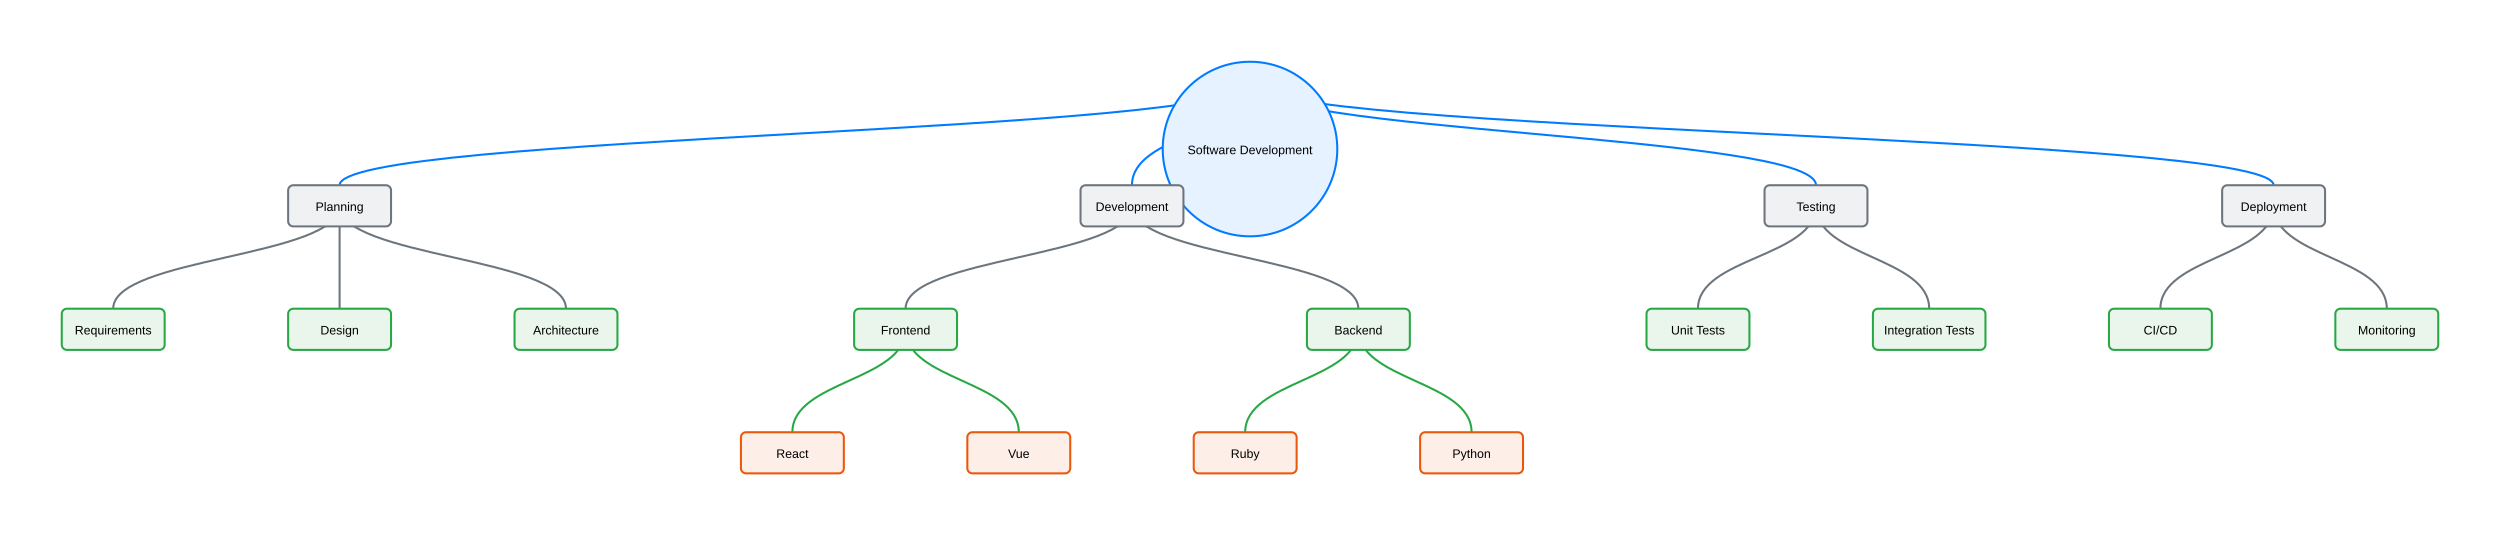
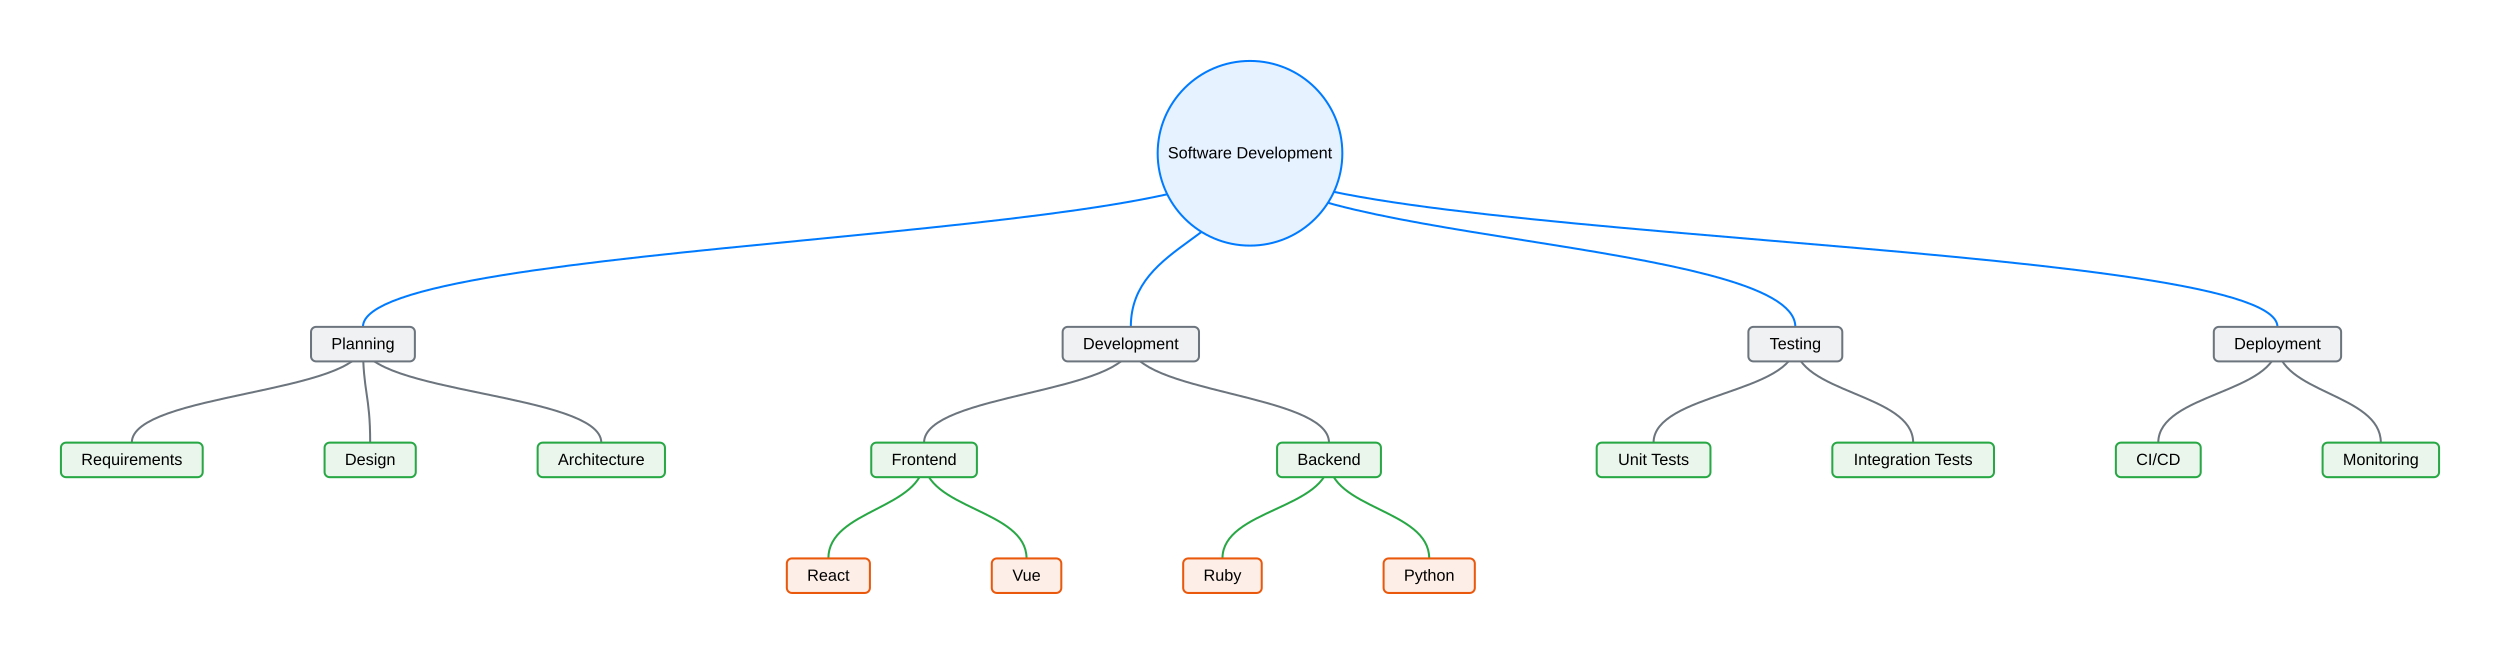
- <svg xmlns="http://www.w3.org/2000/svg" width="2429.376" height="520.0" viewBox="0 0 2429.376 520.0" version="1.2" baseProfile="tiny">
-   <path fill="none" stroke="#007bff" stroke-width="2" d="M 1214.688 80.0 C 1214.688 130.0, 330.0 130.0, 330.0 180.0" />
-   <path fill="none" stroke="#6c757d" stroke-width="2" d="M 330.0 200.0 C 330.0 250.0, 110.0 250.0, 110.0 300.0" />
-   <path fill="none" stroke="#6c757d" stroke-width="2" d="M 330.0 200.0 C 330.0 250.0, 330.0 250.0, 330.0 300.0" />
-   <path fill="none" stroke="#6c757d" stroke-width="2" d="M 330.0 200.0 C 330.0 250.0, 550.0 250.0, 550.0 300.0" />
-   <path fill="none" stroke="#007bff" stroke-width="2" d="M 1214.688 80.0 C 1214.688 130.0, 1100.0 130.0, 1100.0 180.0" />
-   <path fill="none" stroke="#6c757d" stroke-width="2" d="M 1100.0 200.0 C 1100.0 250.0, 880.0 250.0, 880.0 300.0" />
-   <path fill="none" stroke="#28a745" stroke-width="2" d="M 880.0 320.0 C 880.0 370.0, 770.0 370.0, 770.0 420.0" />
-   <path fill="none" stroke="#28a745" stroke-width="2" d="M 880.0 320.0 C 880.0 370.0, 990.0 370.0, 990.0 420.0" />
-   <path fill="none" stroke="#6c757d" stroke-width="2" d="M 1100.0 200.0 C 1100.0 250.0, 1320.0 250.0, 1320.0 300.0" />
-   <path fill="none" stroke="#28a745" stroke-width="2" d="M 1320.0 320.0 C 1320.0 370.0, 1210.0 370.0, 1210.0 420.0" />
-   <path fill="none" stroke="#28a745" stroke-width="2" d="M 1320.0 320.0 C 1320.0 370.0, 1430.0 370.0, 1430.0 420.0" />
-   <path fill="none" stroke="#007bff" stroke-width="2" d="M 1214.688 80.0 C 1214.688 130.0, 1764.688 130.0, 1764.688 180.0" />
-   <path fill="none" stroke="#6c757d" stroke-width="2" d="M 1764.688 200.0 C 1764.688 250.0, 1650.0 250.0, 1650.0 300.0" />
-   <path fill="none" stroke="#6c757d" stroke-width="2" d="M 1764.688 200.0 C 1764.688 250.0, 1874.688 250.0, 1874.688 300.0" />
-   <path fill="none" stroke="#007bff" stroke-width="2" d="M 1214.688 80.0 C 1214.688 130.0, 2209.376 130.0, 2209.376 180.0" />
-   <path fill="none" stroke="#6c757d" stroke-width="2" d="M 2209.376 200.0 C 2209.376 250.0, 2099.376 250.0, 2099.376 300.0" />
-   <path fill="none" stroke="#6c757d" stroke-width="2" d="M 2209.376 200.0 C 2209.376 250.0, 2319.376 250.0, 2319.376 300.0" />
-   <circle fill="#e6f2ff" stroke="#007bff" stroke-width="2" cx="1214.688" cy="144.828" r="84.828" />
-   <text fill="#000000" x="1214.688" y="149.828" text-anchor="middle" font-family="Arial, Helvetica, sans-serif" font-size="12">Software Development</text>
-   <rect fill="#f0f1f2" stroke="#6c757d" stroke-width="2" x="280.0" y="180.0" width="100.0" height="40.0" rx="5.0" ry="5.0" />
-   <text fill="#000000" x="330.0" y="205.0" text-anchor="middle" font-family="Arial, Helvetica, sans-serif" font-size="12">Planning</text>
-   <rect fill="#eaf6ec" stroke="#28a745" stroke-width="2" x="60.0" y="300.0" width="100.0" height="40.0" rx="5.0" ry="5.0" />
-   <text fill="#000000" x="110.0" y="325.0" text-anchor="middle" font-family="Arial, Helvetica, sans-serif" font-size="12">Requirements</text>
-   <rect fill="#eaf6ec" stroke="#28a745" stroke-width="2" x="280.0" y="300.0" width="100.0" height="40.0" rx="5.0" ry="5.0" />
-   <text fill="#000000" x="330.0" y="325.0" text-anchor="middle" font-family="Arial, Helvetica, sans-serif" font-size="12">Design</text>
-   <rect fill="#eaf6ec" stroke="#28a745" stroke-width="2" x="500.0" y="300.0" width="100.0" height="40.0" rx="5.0" ry="5.0" />
-   <text fill="#000000" x="550.0" y="325.0" text-anchor="middle" font-family="Arial, Helvetica, sans-serif" font-size="12">Architecture</text>
-   <rect fill="#f0f1f2" stroke="#6c757d" stroke-width="2" x="1050.0" y="180.0" width="100.0" height="40.0" rx="5.0" ry="5.0" />
-   <text fill="#000000" x="1100.0" y="205.0" text-anchor="middle" font-family="Arial, Helvetica, sans-serif" font-size="12">Development</text>
-   <rect fill="#eaf6ec" stroke="#28a745" stroke-width="2" x="830.0" y="300.0" width="100.0" height="40.0" rx="5.0" ry="5.0" />
-   <text fill="#000000" x="880.0" y="325.0" text-anchor="middle" font-family="Arial, Helvetica, sans-serif" font-size="12">Frontend</text>
-   <rect fill="#fdeee7" stroke="#ea580c" stroke-width="2" x="720.0" y="420.0" width="100.0" height="40.0" rx="5.0" ry="5.0" />
-   <text fill="#000000" x="770.0" y="445.0" text-anchor="middle" font-family="Arial, Helvetica, sans-serif" font-size="12">React</text>
-   <rect fill="#fdeee7" stroke="#ea580c" stroke-width="2" x="940.0" y="420.0" width="100.0" height="40.0" rx="5.0" ry="5.0" />
-   <text fill="#000000" x="990.0" y="445.0" text-anchor="middle" font-family="Arial, Helvetica, sans-serif" font-size="12">Vue</text>
-   <rect fill="#eaf6ec" stroke="#28a745" stroke-width="2" x="1270.0" y="300.0" width="100.0" height="40.0" rx="5.0" ry="5.0" />
-   <text fill="#000000" x="1320.0" y="325.0" text-anchor="middle" font-family="Arial, Helvetica, sans-serif" font-size="12">Backend</text>
-   <rect fill="#fdeee7" stroke="#ea580c" stroke-width="2" x="1160.0" y="420.0" width="100.0" height="40.0" rx="5.0" ry="5.0" />
-   <text fill="#000000" x="1210.0" y="445.0" text-anchor="middle" font-family="Arial, Helvetica, sans-serif" font-size="12">Ruby</text>
-   <rect fill="#fdeee7" stroke="#ea580c" stroke-width="2" x="1380.0" y="420.0" width="100.0" height="40.0" rx="5.0" ry="5.0" />
-   <text fill="#000000" x="1430.0" y="445.0" text-anchor="middle" font-family="Arial, Helvetica, sans-serif" font-size="12">Python</text>
-   <rect fill="#f0f1f2" stroke="#6c757d" stroke-width="2" x="1714.688" y="180.0" width="100.0" height="40.0" rx="5.0" ry="5.0" />
-   <text fill="#000000" x="1764.688" y="205.0" text-anchor="middle" font-family="Arial, Helvetica, sans-serif" font-size="12">Testing</text>
-   <rect fill="#eaf6ec" stroke="#28a745" stroke-width="2" x="1600.0" y="300.0" width="100.0" height="40.0" rx="5.0" ry="5.0" />
-   <text fill="#000000" x="1650.0" y="325.0" text-anchor="middle" font-family="Arial, Helvetica, sans-serif" font-size="12">Unit Tests</text>
-   <rect fill="#eaf6ec" stroke="#28a745" stroke-width="2" x="1820.0" y="300.0" width="109.376" height="40.0" rx="5.0" ry="5.0" />
-   <text fill="#000000" x="1874.688" y="325.0" text-anchor="middle" font-family="Arial, Helvetica, sans-serif" font-size="12">Integration Tests</text>
-   <rect fill="#f0f1f2" stroke="#6c757d" stroke-width="2" x="2159.376" y="180.0" width="100.0" height="40.0" rx="5.0" ry="5.0" />
-   <text fill="#000000" x="2209.376" y="205.0" text-anchor="middle" font-family="Arial, Helvetica, sans-serif" font-size="12">Deployment</text>
-   <rect fill="#eaf6ec" stroke="#28a745" stroke-width="2" x="2049.376" y="300.0" width="100.0" height="40.0" rx="5.0" ry="5.0" />
-   <text fill="#000000" x="2099.376" y="325.0" text-anchor="middle" font-family="Arial, Helvetica, sans-serif" font-size="12">CI/CD</text>
-   <rect fill="#eaf6ec" stroke="#28a745" stroke-width="2" x="2269.376" y="300.0" width="100.0" height="40.0" rx="5.0" ry="5.0" />
-   <text fill="#000000" x="2319.376" y="325.0" text-anchor="middle" font-family="Arial, Helvetica, sans-serif" font-size="12">Monitoring</text>
+ <svg xmlns="http://www.w3.org/2000/svg" width="2461.568" height="643.84" viewBox="0 0 2461.568 643.84" version="1.2" baseProfile="tiny">
+   <path fill="none" stroke="#007bff" stroke-width="2" d="M 1230.784 150.92 C 1230.784 236.38, 357.368 236.38, 357.368 321.84" />
+   <path fill="none" stroke="#6c757d" stroke-width="2" d="M 357.368 338.84 C 357.368 387.34, 129.792 387.34, 129.792 435.84" />
+   <path fill="none" stroke="#6c757d" stroke-width="2" d="M 357.368 338.84 C 357.368 387.34, 364.48 387.34, 364.48 435.84" />
+   <path fill="none" stroke="#6c757d" stroke-width="2" d="M 357.368 338.84 C 357.368 387.34, 592.056 387.34, 592.056 435.84" />
+   <path fill="none" stroke="#007bff" stroke-width="2" d="M 1230.784 150.92 C 1230.784 236.38, 1113.44 236.38, 1113.44 321.84" />
+   <path fill="none" stroke="#6c757d" stroke-width="2" d="M 1113.44 338.84 C 1113.44 387.34, 909.864 387.34, 909.864 435.84" />
+   <path fill="none" stroke="#28a745" stroke-width="2" d="M 909.864 452.84 C 909.864 501.34, 815.632 501.34, 815.632 549.84" />
+   <path fill="none" stroke="#28a745" stroke-width="2" d="M 909.864 452.84 C 909.864 501.34, 1010.76 501.34, 1010.76 549.84" />
+   <path fill="none" stroke="#6c757d" stroke-width="2" d="M 1113.44 338.84 C 1113.44 387.34, 1308.568 387.34, 1308.568 435.84" />
+   <path fill="none" stroke="#28a745" stroke-width="2" d="M 1308.568 452.84 C 1308.568 501.34, 1203.664 501.34, 1203.664 549.84" />
+   <path fill="none" stroke="#28a745" stroke-width="2" d="M 1308.568 452.84 C 1308.568 501.34, 1407.24 501.34, 1407.24 549.84" />
+   <path fill="none" stroke="#007bff" stroke-width="2" d="M 1230.784 150.92 C 1230.784 236.38, 1767.736 236.38, 1767.736 321.84" />
+   <path fill="none" stroke="#6c757d" stroke-width="2" d="M 1767.736 338.84 C 1767.736 387.34, 1628.152 387.34, 1628.152 435.84" />
+   <path fill="none" stroke="#6c757d" stroke-width="2" d="M 1767.736 338.84 C 1767.736 387.34, 1883.744 387.34, 1883.744 435.84" />
+   <path fill="none" stroke="#007bff" stroke-width="2" d="M 1230.784 150.92 C 1230.784 236.38, 2242.448 236.38, 2242.448 321.84" />
+   <path fill="none" stroke="#6c757d" stroke-width="2" d="M 2242.448 338.84 C 2242.448 387.34, 2125.104 387.34, 2125.104 435.84" />
+   <path fill="none" stroke="#6c757d" stroke-width="2" d="M 2242.448 338.84 C 2242.448 387.34, 2344.224 387.34, 2344.224 435.84" />
+   <g class="node mindmap-node">
+     <circle fill="#e6f2ff" stroke="#007bff" stroke-width="2" cx="1230.784" cy="150.92" r="90.92" />
+     <text fill="#000000" x="1230.784" y="155.92" text-anchor="middle" font-family="Arial, Helvetica, sans-serif" font-size="16.0">Software Development</text>
+   </g>
+   <g class="node mindmap-node">
+     <rect fill="#f0f1f2" stroke="#6c757d" stroke-width="2" x="306.24" y="321.84" width="102.256" height="34.0" rx="5.0" ry="5.0" />
+     <text fill="#000000" x="357.368" y="343.84" text-anchor="middle" font-family="Arial, Helvetica, sans-serif" font-size="16.0">Planning</text>
+   </g>
+   <g class="node mindmap-node">
+     <rect fill="#eaf6ec" stroke="#28a745" stroke-width="2" x="60.0" y="435.84" width="139.584" height="34.0" rx="5.0" ry="5.0" />
+     <text fill="#000000" x="129.792" y="457.84" text-anchor="middle" font-family="Arial, Helvetica, sans-serif" font-size="16.0">Requirements</text>
+   </g>
+   <g class="node mindmap-node">
+     <rect fill="#eaf6ec" stroke="#28a745" stroke-width="2" x="319.584" y="435.84" width="89.792" height="34.0" rx="5.0" ry="5.0" />
+     <text fill="#000000" x="364.48" y="457.84" text-anchor="middle" font-family="Arial, Helvetica, sans-serif" font-size="16.0">Design</text>
+   </g>
+   <g class="node mindmap-node">
+     <rect fill="#eaf6ec" stroke="#28a745" stroke-width="2" x="529.376" y="435.84" width="125.36" height="34.0" rx="5.0" ry="5.0" />
+     <text fill="#000000" x="592.056" y="457.84" text-anchor="middle" font-family="Arial, Helvetica, sans-serif" font-size="16.0">Architecture</text>
+   </g>
+   <g class="node mindmap-node">
+     <rect fill="#f0f1f2" stroke="#6c757d" stroke-width="2" x="1046.312" y="321.84" width="134.256" height="34.0" rx="5.0" ry="5.0" />
+     <text fill="#000000" x="1113.44" y="343.84" text-anchor="middle" font-family="Arial, Helvetica, sans-serif" font-size="16.0">Development</text>
+   </g>
+   <g class="node mindmap-node">
+     <rect fill="#eaf6ec" stroke="#28a745" stroke-width="2" x="857.848" y="435.84" width="104.032" height="34.0" rx="5.0" ry="5.0" />
+     <text fill="#000000" x="909.864" y="457.84" text-anchor="middle" font-family="Arial, Helvetica, sans-serif" font-size="16.0">Frontend</text>
+   </g>
+   <g class="node mindmap-node">
+     <rect fill="#fdeee7" stroke="#ea580c" stroke-width="2" x="774.736" y="549.84" width="81.792" height="34.0" rx="5.0" ry="5.0" />
+     <text fill="#000000" x="815.632" y="571.84" text-anchor="middle" font-family="Arial, Helvetica, sans-serif" font-size="16.0">React</text>
+   </g>
+   <g class="node mindmap-node">
+     <rect fill="#fdeee7" stroke="#ea580c" stroke-width="2" x="976.528" y="549.84" width="68.464" height="34.0" rx="5.0" ry="5.0" />
+     <text fill="#000000" x="1010.76" y="571.84" text-anchor="middle" font-family="Arial, Helvetica, sans-serif" font-size="16.0">Vue</text>
+   </g>
+   <g class="node mindmap-node">
+     <rect fill="#eaf6ec" stroke="#28a745" stroke-width="2" x="1257.44" y="435.84" width="102.256" height="34.0" rx="5.0" ry="5.0" />
+     <text fill="#000000" x="1308.568" y="457.84" text-anchor="middle" font-family="Arial, Helvetica, sans-serif" font-size="16.0">Backend</text>
+   </g>
+   <g class="node mindmap-node">
+     <rect fill="#fdeee7" stroke="#ea580c" stroke-width="2" x="1164.992" y="549.84" width="77.344" height="34.0" rx="5.0" ry="5.0" />
+     <text fill="#000000" x="1203.664" y="571.84" text-anchor="middle" font-family="Arial, Helvetica, sans-serif" font-size="16.0">Ruby</text>
+   </g>
+   <g class="node mindmap-node">
+     <rect fill="#fdeee7" stroke="#ea580c" stroke-width="2" x="1362.336" y="549.84" width="89.808" height="34.0" rx="5.0" ry="5.0" />
+     <text fill="#000000" x="1407.24" y="571.84" text-anchor="middle" font-family="Arial, Helvetica, sans-serif" font-size="16.0">Python</text>
+   </g>
+   <g class="node mindmap-node">
+     <rect fill="#f0f1f2" stroke="#6c757d" stroke-width="2" x="1721.504" y="321.84" width="92.464" height="34.0" rx="5.0" ry="5.0" />
+     <text fill="#000000" x="1767.736" y="343.84" text-anchor="middle" font-family="Arial, Helvetica, sans-serif" font-size="16.0">Testing</text>
+   </g>
+   <g class="node mindmap-node">
+     <rect fill="#eaf6ec" stroke="#28a745" stroke-width="2" x="1572.144" y="435.84" width="112.016" height="34.0" rx="5.0" ry="5.0" />
+     <text fill="#000000" x="1628.152" y="457.84" text-anchor="middle" font-family="Arial, Helvetica, sans-serif" font-size="16.0">Unit Tests</text>
+   </g>
+   <g class="node mindmap-node">
+     <rect fill="#eaf6ec" stroke="#28a745" stroke-width="2" x="1804.16" y="435.84" width="159.168" height="34.0" rx="5.0" ry="5.0" />
+     <text fill="#000000" x="1883.744" y="457.84" text-anchor="middle" font-family="Arial, Helvetica, sans-serif" font-size="16.0">Integration Tests</text>
+   </g>
+   <g class="node mindmap-node">
+     <rect fill="#f0f1f2" stroke="#6c757d" stroke-width="2" x="2179.768" y="321.84" width="125.36" height="34.0" rx="5.0" ry="5.0" />
+     <text fill="#000000" x="2242.448" y="343.84" text-anchor="middle" font-family="Arial, Helvetica, sans-serif" font-size="16.0">Deployment</text>
+   </g>
+   <g class="node mindmap-node">
+     <rect fill="#eaf6ec" stroke="#28a745" stroke-width="2" x="2083.328" y="435.84" width="83.552" height="34.0" rx="5.0" ry="5.0" />
+     <text fill="#000000" x="2125.104" y="457.84" text-anchor="middle" font-family="Arial, Helvetica, sans-serif" font-size="16.0">CI/CD</text>
+   </g>
+   <g class="node mindmap-node">
+     <rect fill="#eaf6ec" stroke="#28a745" stroke-width="2" x="2286.88" y="435.84" width="114.688" height="34.0" rx="5.0" ry="5.0" />
+     <text fill="#000000" x="2344.224" y="457.84" text-anchor="middle" font-family="Arial, Helvetica, sans-serif" font-size="16.0">Monitoring</text>
+   </g>
</svg>
